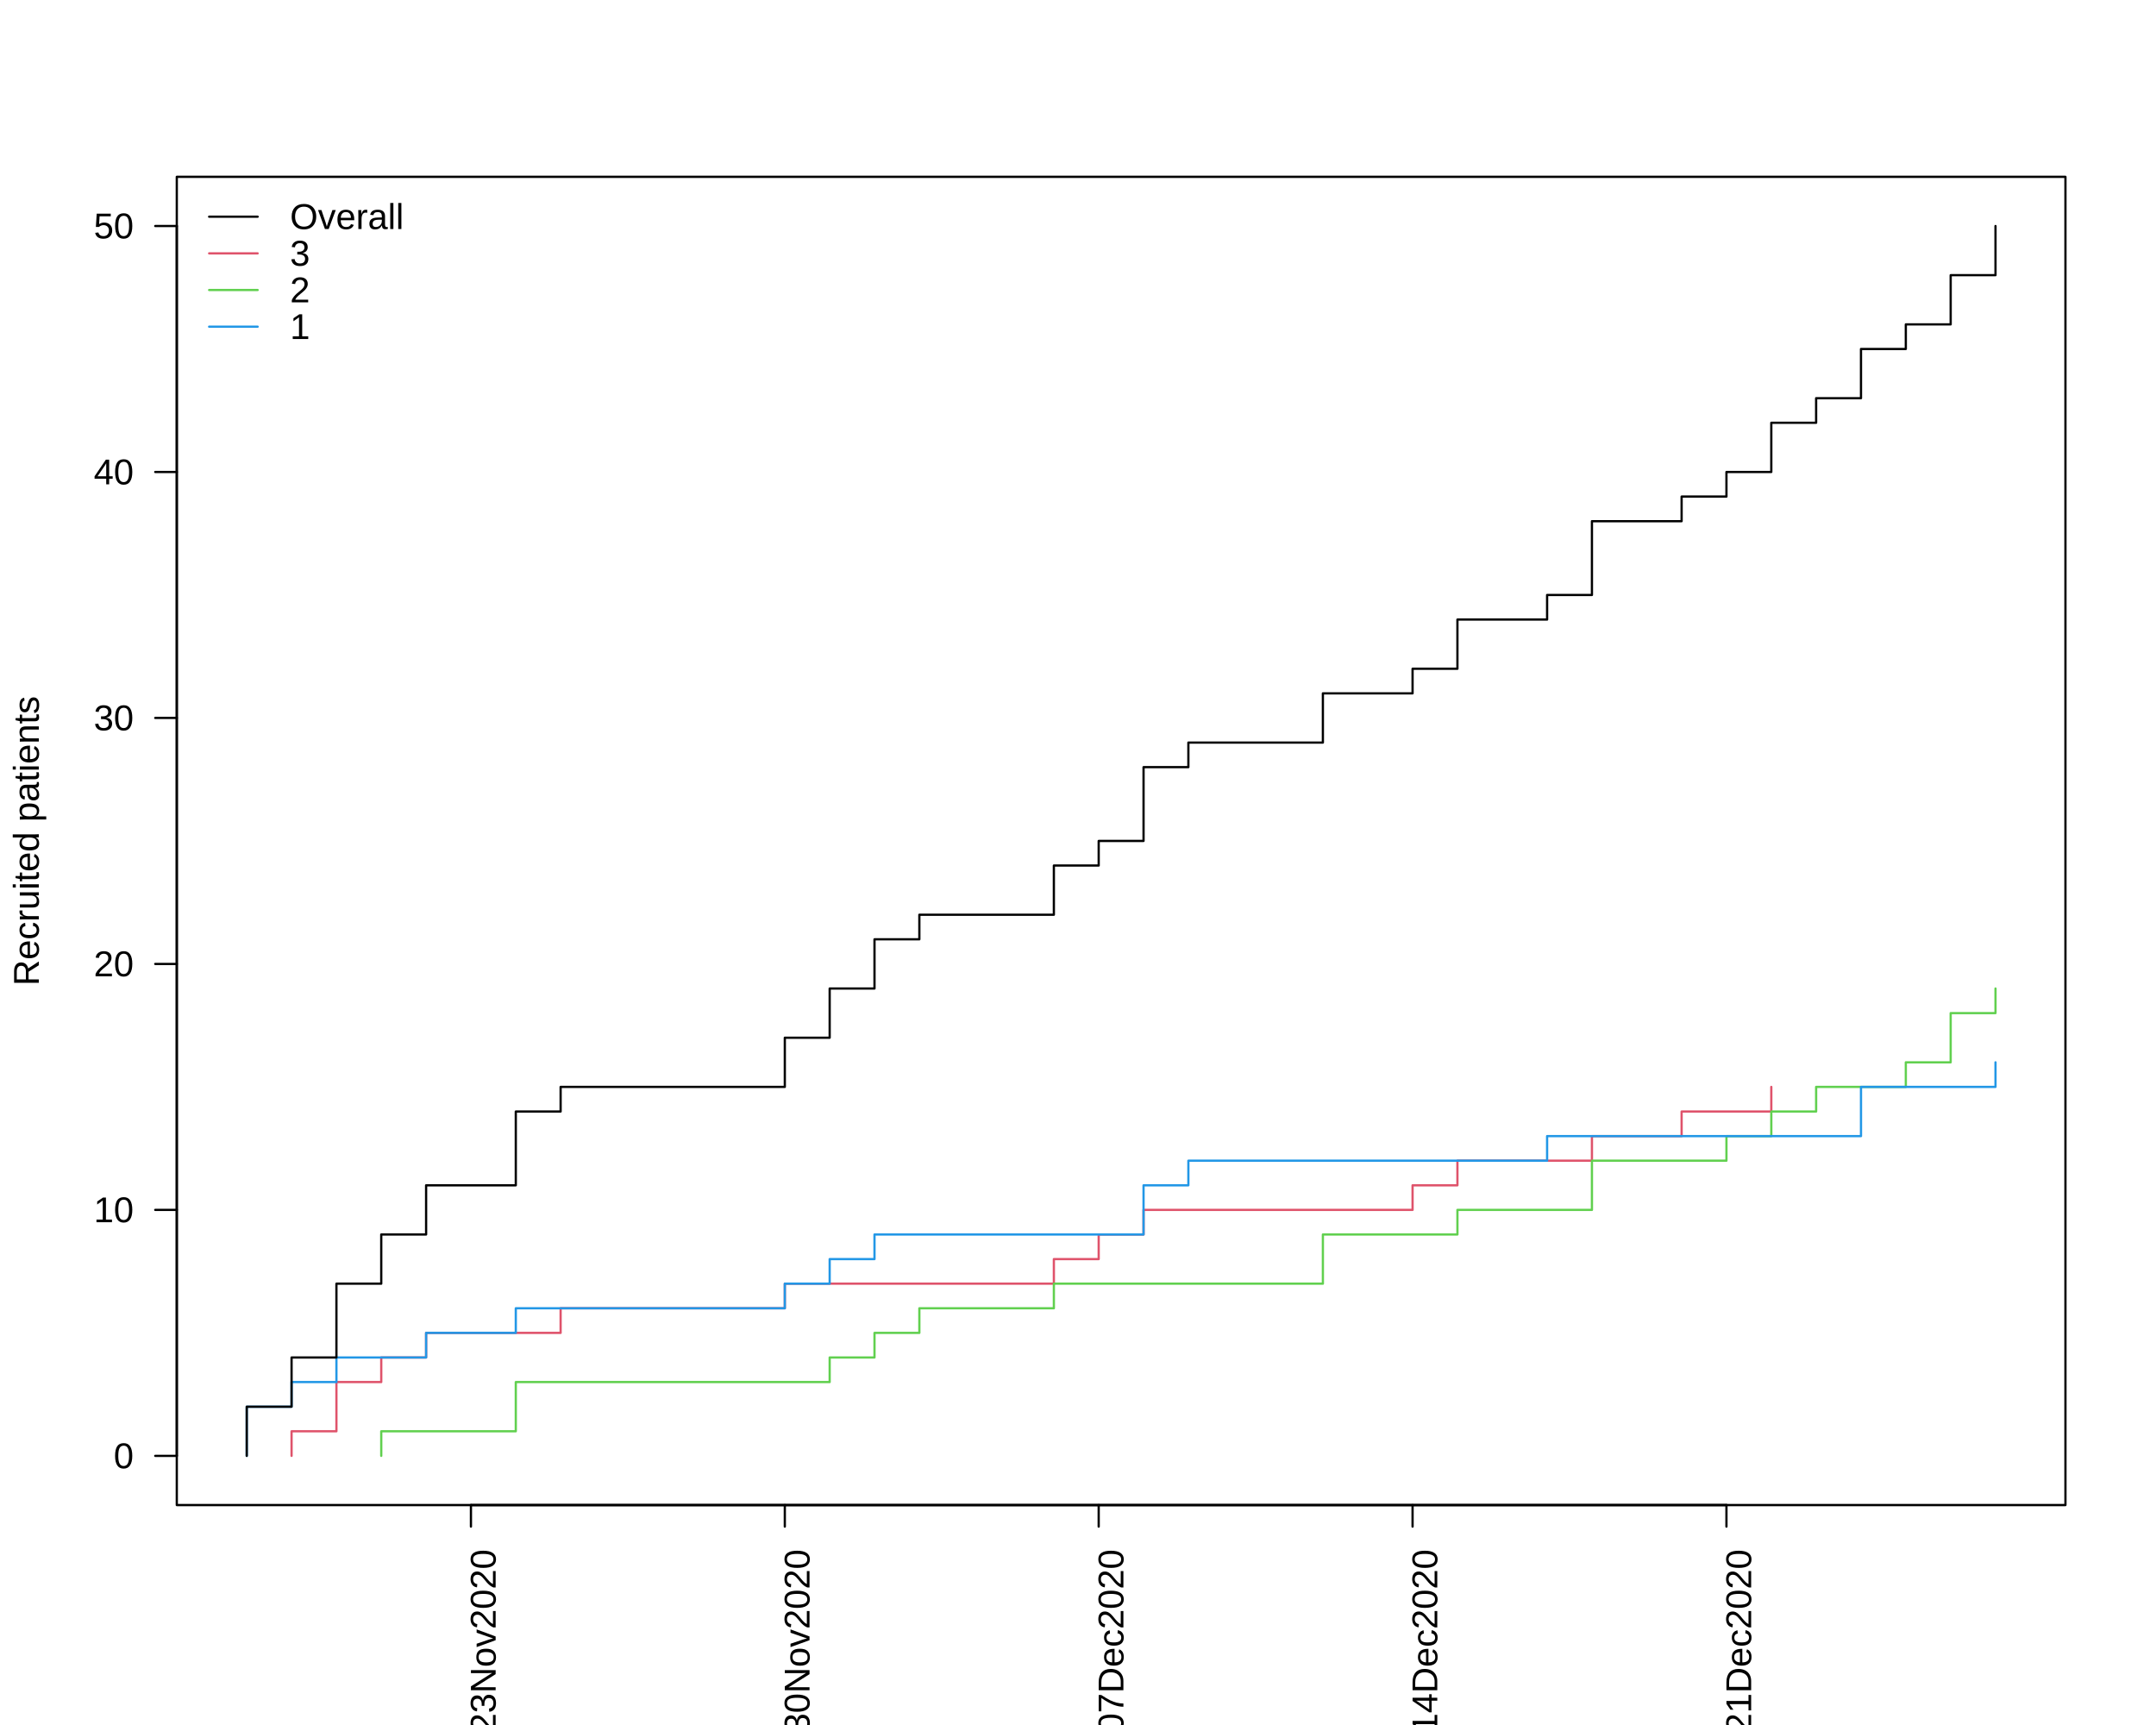
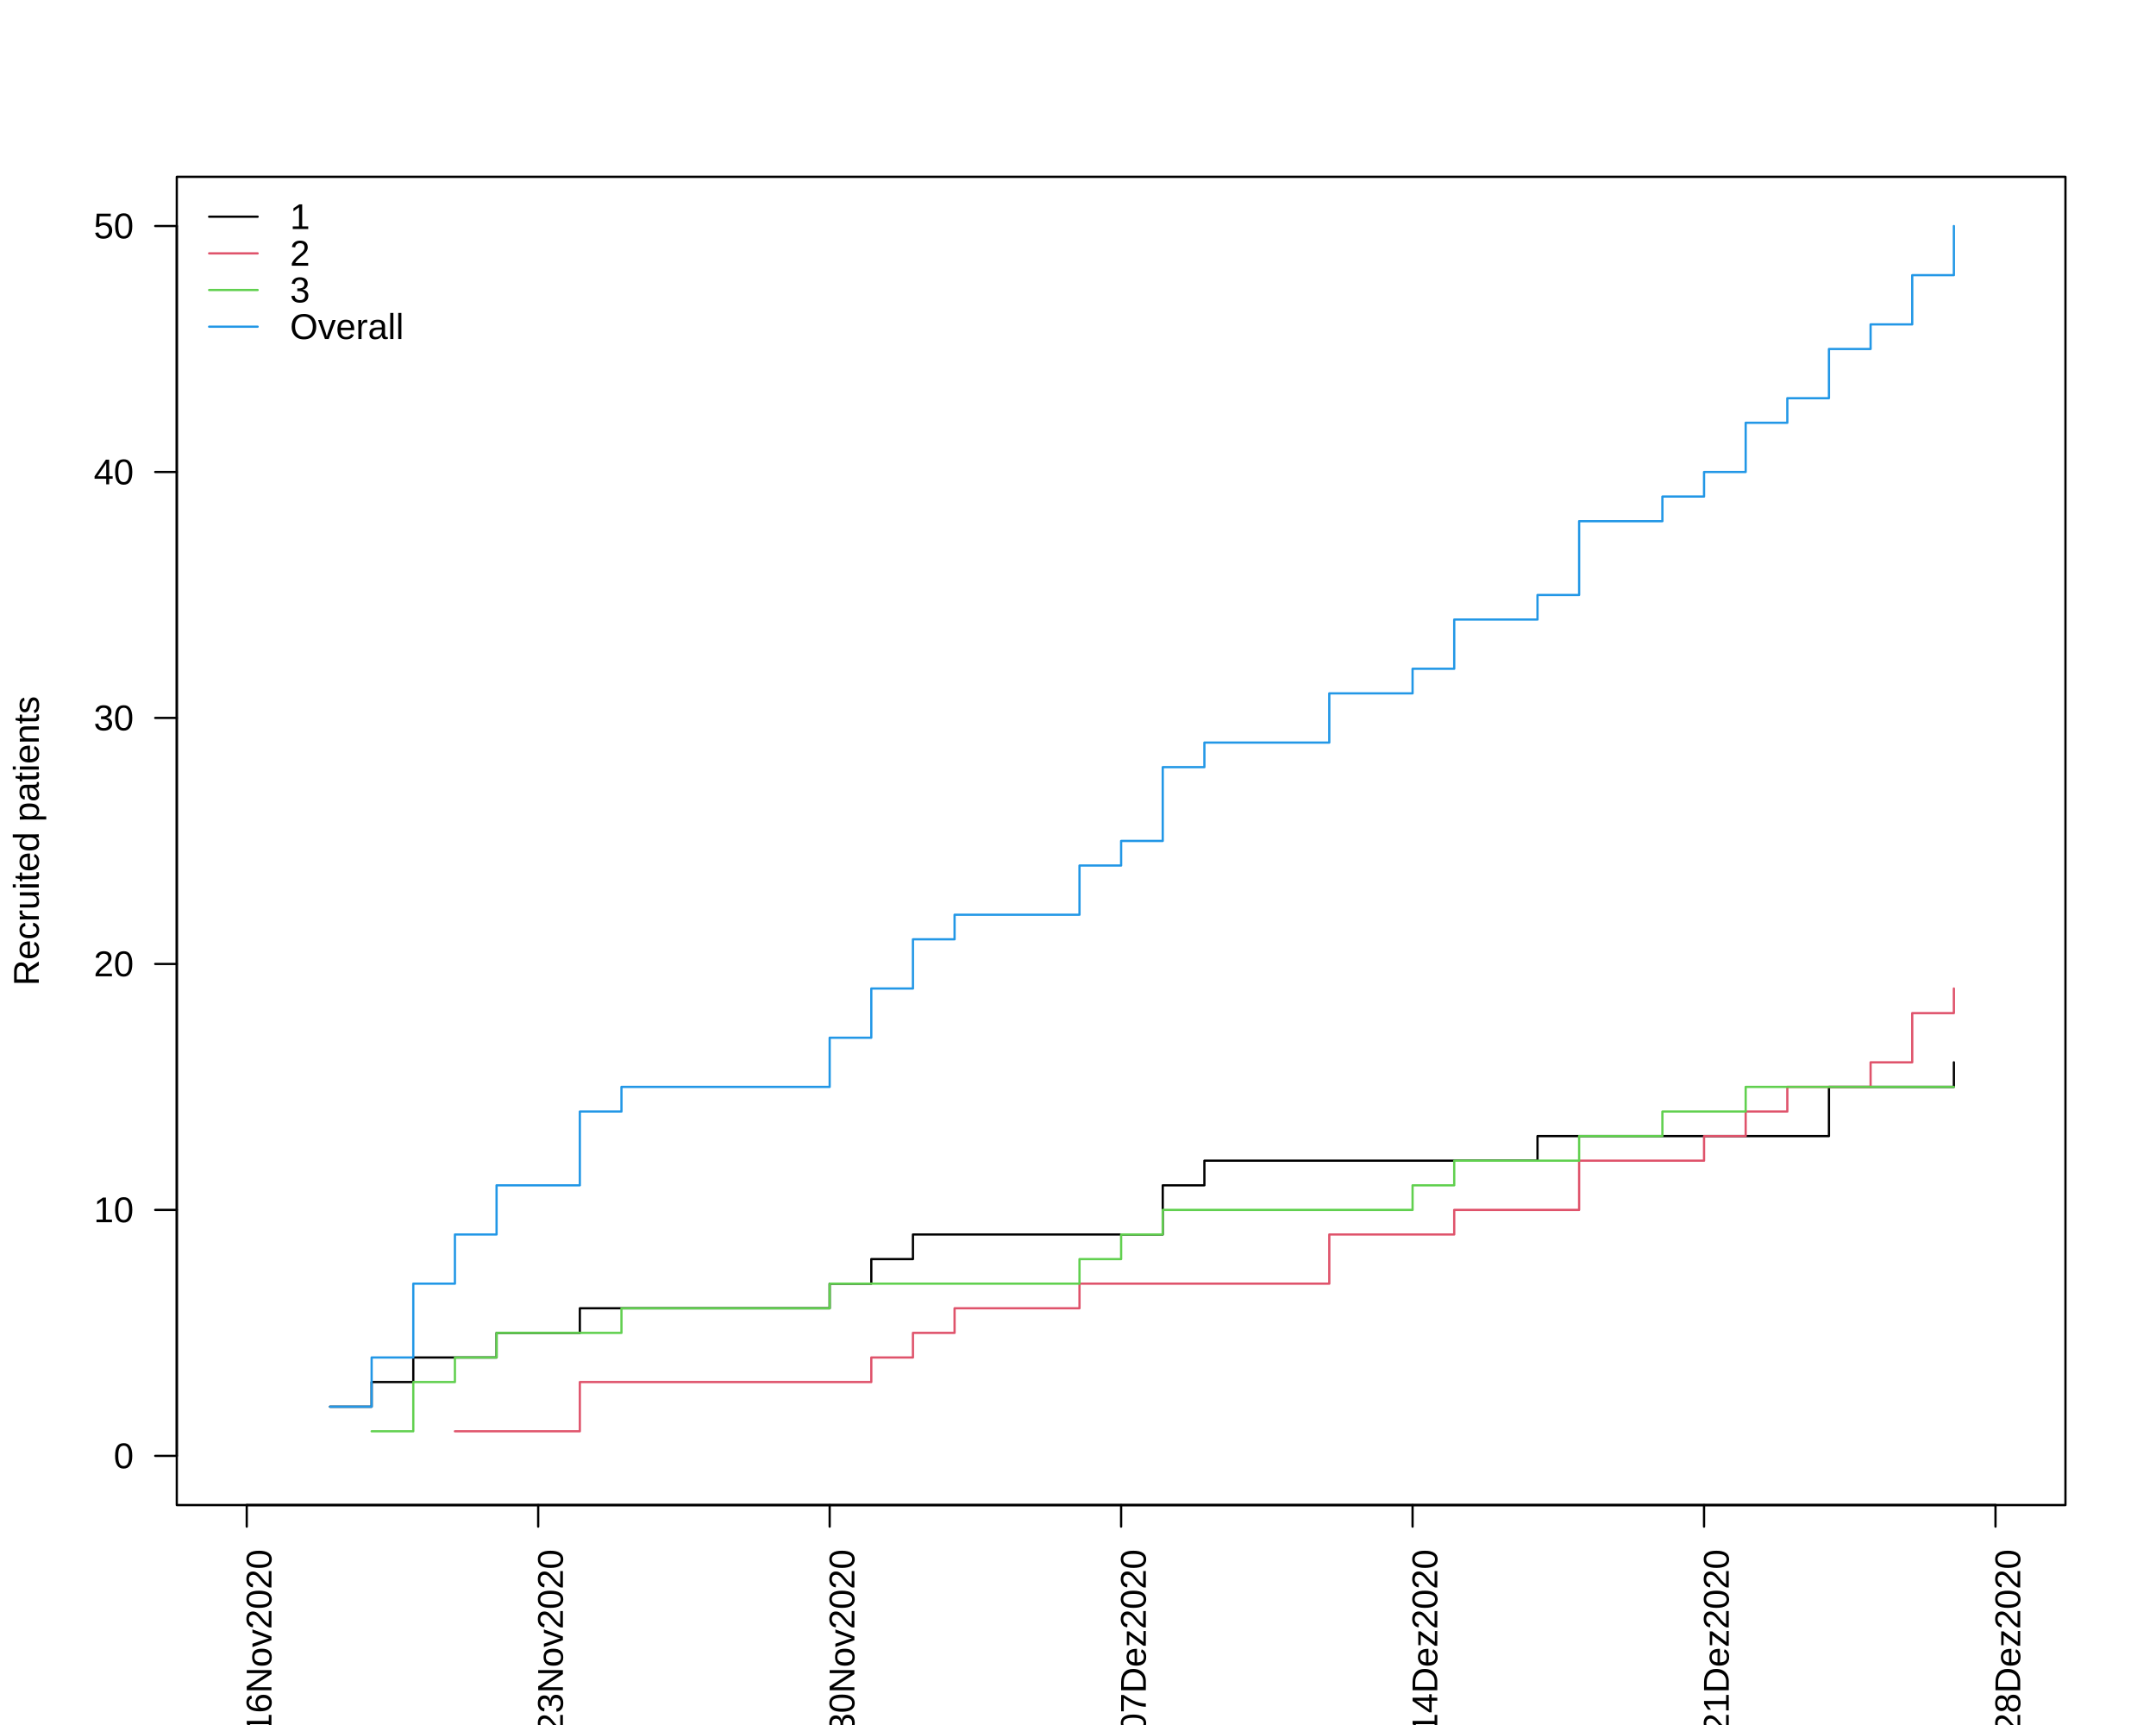
<svg xmlns="http://www.w3.org/2000/svg" viewBox="0 0 720.00 576.00">
  <defs>
    <style type="text/css">
    line, polyline, polygon, path, rect, circle {
      fill: none;
      stroke: #000000;
      stroke-linecap: round;
      stroke-linejoin: round;
      stroke-miterlimit: 10.00;
    }
  </style>
  </defs>
  <rect width="100%" height="100%" style="stroke: none; fill: #FFFFFF;" />
  <text transform="translate(12.96,329.15) rotate(-90)" style="font-size: 12.00px; font-family: Liberation Sans;" textLength="96.70px" lengthAdjust="spacingAndGlyphs">Recruited patients</text>
-   <polyline points="59.04,502.56 689.76,502.56 689.76,59.04 59.04,59.04 59.04,502.56 " style="stroke-width: 0.75;" />
-   <line x1="157.27" y1="502.56" x2="576.55" y2="502.56" style="stroke-width: 0.75;" />
-   <line x1="157.27" y1="502.56" x2="157.27" y2="509.76" style="stroke-width: 0.75;" />
-   <line x1="262.09" y1="502.56" x2="262.09" y2="509.76" style="stroke-width: 0.75;" />
-   <line x1="366.91" y1="502.56" x2="366.91" y2="509.76" style="stroke-width: 0.75;" />
+   <polygon points="59.04,502.56 689.76,502.56 689.76,59.04 59.04,59.04 " style="stroke-width: 0.75; fill: none;" />
+   <line x1="82.40" y1="502.56" x2="666.40" y2="502.56" style="stroke-width: 0.75;" />
+   <line x1="82.40" y1="502.56" x2="82.40" y2="509.76" style="stroke-width: 0.75;" />
+   <line x1="179.73" y1="502.56" x2="179.73" y2="509.76" style="stroke-width: 0.75;" />
+   <line x1="277.07" y1="502.56" x2="277.07" y2="509.76" style="stroke-width: 0.75;" />
+   <line x1="374.40" y1="502.56" x2="374.40" y2="509.76" style="stroke-width: 0.75;" />
  <line x1="471.73" y1="502.56" x2="471.73" y2="509.76" style="stroke-width: 0.75;" />
-   <line x1="576.55" y1="502.56" x2="576.55" y2="509.76" style="stroke-width: 0.75;" />
-   <text transform="translate(165.52,578.72) rotate(-90)" style="font-size: 12.00px; font-family: Liberation Sans;" textLength="61.38px" lengthAdjust="spacingAndGlyphs">23Nov2020</text>
-   <text transform="translate(270.34,578.72) rotate(-90)" style="font-size: 12.00px; font-family: Liberation Sans;" textLength="61.38px" lengthAdjust="spacingAndGlyphs">30Nov2020</text>
-   <text transform="translate(375.16,578.72) rotate(-90)" style="font-size: 12.00px; font-family: Liberation Sans;" textLength="61.38px" lengthAdjust="spacingAndGlyphs">07Dec2020</text>
-   <text transform="translate(479.98,578.72) rotate(-90)" style="font-size: 12.00px; font-family: Liberation Sans;" textLength="61.38px" lengthAdjust="spacingAndGlyphs">14Dec2020</text>
-   <text transform="translate(584.80,578.72) rotate(-90)" style="font-size: 12.00px; font-family: Liberation Sans;" textLength="61.38px" lengthAdjust="spacingAndGlyphs">21Dec2020</text>
+   <line x1="569.07" y1="502.56" x2="569.07" y2="509.76" style="stroke-width: 0.75;" />
+   <line x1="666.40" y1="502.56" x2="666.40" y2="509.76" style="stroke-width: 0.75;" />
+   <text transform="translate(90.65,578.72) rotate(-90)" style="font-size: 12.00px; font-family: Liberation Sans;" textLength="61.38px" lengthAdjust="spacingAndGlyphs">16Nov2020</text>
+   <text transform="translate(187.98,578.72) rotate(-90)" style="font-size: 12.00px; font-family: Liberation Sans;" textLength="61.38px" lengthAdjust="spacingAndGlyphs">23Nov2020</text>
+   <text transform="translate(285.32,578.72) rotate(-90)" style="font-size: 12.00px; font-family: Liberation Sans;" textLength="61.38px" lengthAdjust="spacingAndGlyphs">30Nov2020</text>
+   <text transform="translate(382.65,578.72) rotate(-90)" style="font-size: 12.00px; font-family: Liberation Sans;" textLength="61.38px" lengthAdjust="spacingAndGlyphs">07Dez2020</text>
+   <text transform="translate(479.98,578.72) rotate(-90)" style="font-size: 12.00px; font-family: Liberation Sans;" textLength="61.38px" lengthAdjust="spacingAndGlyphs">14Dez2020</text>
+   <text transform="translate(577.32,578.72) rotate(-90)" style="font-size: 12.00px; font-family: Liberation Sans;" textLength="61.38px" lengthAdjust="spacingAndGlyphs">21Dez2020</text>
+   <text transform="translate(674.65,578.72) rotate(-90)" style="font-size: 12.00px; font-family: Liberation Sans;" textLength="61.38px" lengthAdjust="spacingAndGlyphs">28Dez2020</text>
  <line x1="59.04" y1="486.13" x2="59.04" y2="75.47" style="stroke-width: 0.75;" />
  <line x1="59.04" y1="486.13" x2="51.84" y2="486.13" style="stroke-width: 0.75;" />
  <line x1="59.04" y1="404.00" x2="51.84" y2="404.00" style="stroke-width: 0.75;" />
  <line x1="59.04" y1="321.87" x2="51.84" y2="321.87" style="stroke-width: 0.75;" />
  <line x1="59.04" y1="239.73" x2="51.84" y2="239.73" style="stroke-width: 0.75;" />
  <line x1="59.04" y1="157.60" x2="51.84" y2="157.60" style="stroke-width: 0.75;" />
  <line x1="59.04" y1="75.47" x2="51.84" y2="75.47" style="stroke-width: 0.75;" />
  <text x="37.97" y="490.26" style="font-size: 12.00px; font-family: Liberation Sans;" textLength="6.67px" lengthAdjust="spacingAndGlyphs">0</text>
  <text x="31.30" y="408.12" style="font-size: 12.00px; font-family: Liberation Sans;" textLength="13.34px" lengthAdjust="spacingAndGlyphs">10</text>
  <text x="31.30" y="325.99" style="font-size: 12.00px; font-family: Liberation Sans;" textLength="13.34px" lengthAdjust="spacingAndGlyphs">20</text>
  <text x="31.30" y="243.86" style="font-size: 12.00px; font-family: Liberation Sans;" textLength="13.34px" lengthAdjust="spacingAndGlyphs">30</text>
  <text x="31.30" y="161.73" style="font-size: 12.00px; font-family: Liberation Sans;" textLength="13.34px" lengthAdjust="spacingAndGlyphs">40</text>
  <text x="31.30" y="79.59" style="font-size: 12.00px; font-family: Liberation Sans;" textLength="13.34px" lengthAdjust="spacingAndGlyphs">50</text>
  <defs>
    <clipPath id="cpNTkuMDR8Njg5Ljc2fDUwMi41Nnw1OS4wNA==">
      <rect x="59.04" y="59.04" width="630.72" height="443.52" />
    </clipPath>
  </defs>
-   <polyline points="97.37,486.13 97.37,486.13 97.37,477.92 112.35,477.92 112.35,461.49 127.32,461.49 127.32,453.28 142.30,453.28 142.30,445.07 187.22,445.07 187.22,436.85 262.09,436.85 262.09,428.64 351.94,428.64 351.94,420.43 366.91,420.43 366.91,412.21 381.89,412.21 381.89,404.00 471.73,404.00 471.73,395.79 486.71,395.79 486.71,387.57 531.63,387.57 531.63,379.36 561.58,379.36 561.58,371.15 591.53,371.15 591.53,362.93 " style="stroke-width: 0.75; stroke: #DF536B;" clip-path="url(#cpNTkuMDR8Njg5Ljc2fDUwMi41Nnw1OS4wNA==)" />
-   <polyline points="127.32,486.13 127.32,486.13 127.32,477.92 172.25,477.92 172.25,461.49 277.07,461.49 277.07,453.28 292.04,453.28 292.04,445.07 307.02,445.07 307.02,436.85 351.94,436.85 351.94,428.64 441.78,428.64 441.78,412.21 486.71,412.21 486.71,404.00 531.63,404.00 531.63,387.57 576.55,387.57 576.55,379.36 591.53,379.36 591.53,371.15 606.50,371.15 606.50,362.93 636.45,362.93 636.45,354.72 651.43,354.72 651.43,338.29 666.40,338.29 666.40,330.08 " style="stroke-width: 0.75; stroke: #61D04F;" clip-path="url(#cpNTkuMDR8Njg5Ljc2fDUwMi41Nnw1OS4wNA==)" />
-   <polyline points="82.40,486.13 82.40,486.13 82.40,469.71 97.37,469.71 97.37,461.49 112.35,461.49 112.35,453.28 142.30,453.28 142.30,445.07 172.25,445.07 172.25,436.85 262.09,436.85 262.09,428.64 277.07,428.64 277.07,420.43 292.04,420.43 292.04,412.21 381.89,412.21 381.89,395.79 396.86,395.79 396.86,387.57 516.66,387.57 516.66,379.36 621.48,379.36 621.48,362.93 666.40,362.93 666.40,354.72 " style="stroke-width: 0.75; stroke: #2297E6;" clip-path="url(#cpNTkuMDR8Njg5Ljc2fDUwMi41Nnw1OS4wNA==)" />
-   <polyline points="82.40,486.13 82.40,486.13 82.40,469.71 97.37,469.71 97.37,453.28 112.35,453.28 112.35,428.64 127.32,428.64 127.32,412.21 142.30,412.21 142.30,395.79 172.25,395.79 172.25,371.15 187.22,371.15 187.22,362.93 262.09,362.93 262.09,346.51 277.07,346.51 277.07,330.08 292.04,330.08 292.04,313.65 307.02,313.65 307.02,305.44 351.94,305.44 351.94,289.01 366.91,289.01 366.91,280.80 381.89,280.80 381.89,256.16 396.86,256.16 396.86,247.95 441.78,247.95 441.78,231.52 471.73,231.52 471.73,223.31 486.71,223.31 486.71,206.88 516.66,206.88 516.66,198.67 531.63,198.67 531.63,174.03 561.58,174.03 561.58,165.81 576.55,165.81 576.55,157.60 591.53,157.60 591.53,141.17 606.50,141.17 606.50,132.96 621.48,132.96 621.48,116.53 636.45,116.53 636.45,108.32 651.43,108.32 651.43,91.89 666.40,91.89 666.40,75.47 " style="stroke-width: 0.75;" clip-path="url(#cpNTkuMDR8Njg5Ljc2fDUwMi41Nnw1OS4wNA==)" />
+   <polyline points="110.21,469.71 124.11,469.71 124.11,461.49 138.02,461.49 138.02,453.28 165.83,453.28 165.83,445.07 193.64,445.07 193.64,436.85 277.07,436.85 277.07,428.64 290.97,428.64 290.97,420.43 304.88,420.43 304.88,412.21 388.30,412.21 388.30,395.79 402.21,395.79 402.21,387.57 513.45,387.57 513.45,379.36 610.78,379.36 610.78,362.93 652.50,362.93 652.50,354.72 " style="stroke-width: 0.75;" clip-path="url(#cpNTkuMDR8Njg5Ljc2fDUwMi41Nnw1OS4wNA==)" />
+   <polyline points="151.92,477.92 193.64,477.92 193.64,461.49 290.97,461.49 290.97,453.28 304.88,453.28 304.88,445.07 318.78,445.07 318.78,436.85 360.50,436.85 360.50,428.64 443.92,428.64 443.92,412.21 485.64,412.21 485.64,404.00 527.35,404.00 527.35,387.57 569.07,387.57 569.07,379.36 582.97,379.36 582.97,371.15 596.88,371.15 596.88,362.93 624.69,362.93 624.69,354.72 638.59,354.72 638.59,338.29 652.50,338.29 652.50,330.08 " style="stroke-width: 0.75; stroke: #DF536B;" clip-path="url(#cpNTkuMDR8Njg5Ljc2fDUwMi41Nnw1OS4wNA==)" />
+   <polyline points="124.11,477.92 138.02,477.92 138.02,461.49 151.92,461.49 151.92,453.28 165.83,453.28 165.83,445.07 207.54,445.07 207.54,436.85 277.07,436.85 277.07,428.64 360.50,428.64 360.50,420.43 374.40,420.43 374.40,412.21 388.30,412.21 388.30,404.00 471.73,404.00 471.73,395.79 485.64,395.79 485.64,387.57 527.35,387.57 527.35,379.36 555.16,379.36 555.16,371.15 582.97,371.15 582.97,362.93 652.50,362.93 652.50,362.93 " style="stroke-width: 0.75; stroke: #61D04F;" clip-path="url(#cpNTkuMDR8Njg5Ljc2fDUwMi41Nnw1OS4wNA==)" />
+   <polyline points="110.21,469.71 124.11,469.71 124.11,453.28 138.02,453.28 138.02,428.64 151.92,428.64 151.92,412.21 165.83,412.21 165.83,395.79 193.64,395.79 193.64,371.15 207.54,371.15 207.54,362.93 277.07,362.93 277.07,346.51 290.97,346.51 290.97,330.08 304.88,330.08 304.88,313.65 318.78,313.65 318.78,305.44 360.50,305.44 360.50,289.01 374.40,289.01 374.40,280.80 388.30,280.80 388.30,256.16 402.21,256.16 402.21,247.95 443.92,247.95 443.92,231.52 471.73,231.52 471.73,223.31 485.64,223.31 485.64,206.88 513.45,206.88 513.45,198.67 527.35,198.67 527.35,174.03 555.16,174.03 555.16,165.81 569.07,165.81 569.07,157.60 582.97,157.60 582.97,141.17 596.88,141.17 596.88,132.96 610.78,132.96 610.78,116.53 624.69,116.53 624.69,108.32 638.59,108.32 638.59,91.89 652.50,91.89 652.50,75.47 " style="stroke-width: 0.75; stroke: #2297E6;" clip-path="url(#cpNTkuMDR8Njg5Ljc2fDUwMi41Nnw1OS4wNA==)" />
  <line x1="69.84" y1="72.36" x2="86.04" y2="72.36" style="stroke-width: 0.75;" clip-path="url(#cpNTkuMDR8Njg5Ljc2fDUwMi41Nnw1OS4wNA==)" />
  <line x1="69.84" y1="84.60" x2="86.04" y2="84.60" style="stroke-width: 0.75; stroke: #DF536B;" clip-path="url(#cpNTkuMDR8Njg5Ljc2fDUwMi41Nnw1OS4wNA==)" />
  <line x1="69.84" y1="96.84" x2="86.04" y2="96.84" style="stroke-width: 0.75; stroke: #61D04F;" clip-path="url(#cpNTkuMDR8Njg5Ljc2fDUwMi41Nnw1OS4wNA==)" />
  <line x1="69.84" y1="109.08" x2="86.04" y2="109.08" style="stroke-width: 0.75; stroke: #2297E6;" clip-path="url(#cpNTkuMDR8Njg5Ljc2fDUwMi41Nnw1OS4wNA==)" />
  <g clip-path="url(#cpNTkuMDR8Njg5Ljc2fDUwMi41Nnw1OS4wNA==)">
-     <text x="96.84" y="76.48" style="font-size: 12.00px; font-family: Liberation Sans;" textLength="38.02px" lengthAdjust="spacingAndGlyphs">Overall</text>
+     <text x="96.84" y="76.48" style="font-size: 12.00px; font-family: Liberation Sans;" textLength="6.67px" lengthAdjust="spacingAndGlyphs">1</text>
  </g>
  <g clip-path="url(#cpNTkuMDR8Njg5Ljc2fDUwMi41Nnw1OS4wNA==)">
-     <text x="96.84" y="88.72" style="font-size: 12.00px; font-family: Liberation Sans;" textLength="6.67px" lengthAdjust="spacingAndGlyphs">3</text>
+     <text x="96.84" y="88.72" style="font-size: 12.00px; font-family: Liberation Sans;" textLength="6.67px" lengthAdjust="spacingAndGlyphs">2</text>
  </g>
  <g clip-path="url(#cpNTkuMDR8Njg5Ljc2fDUwMi41Nnw1OS4wNA==)">
-     <text x="96.84" y="100.96" style="font-size: 12.00px; font-family: Liberation Sans;" textLength="6.67px" lengthAdjust="spacingAndGlyphs">2</text>
+     <text x="96.84" y="100.96" style="font-size: 12.00px; font-family: Liberation Sans;" textLength="6.67px" lengthAdjust="spacingAndGlyphs">3</text>
  </g>
  <g clip-path="url(#cpNTkuMDR8Njg5Ljc2fDUwMi41Nnw1OS4wNA==)">
-     <text x="96.84" y="113.20" style="font-size: 12.00px; font-family: Liberation Sans;" textLength="6.67px" lengthAdjust="spacingAndGlyphs">1</text>
+     <text x="96.84" y="113.20" style="font-size: 12.00px; font-family: Liberation Sans;" textLength="38.02px" lengthAdjust="spacingAndGlyphs">Overall</text>
  </g>
</svg>
